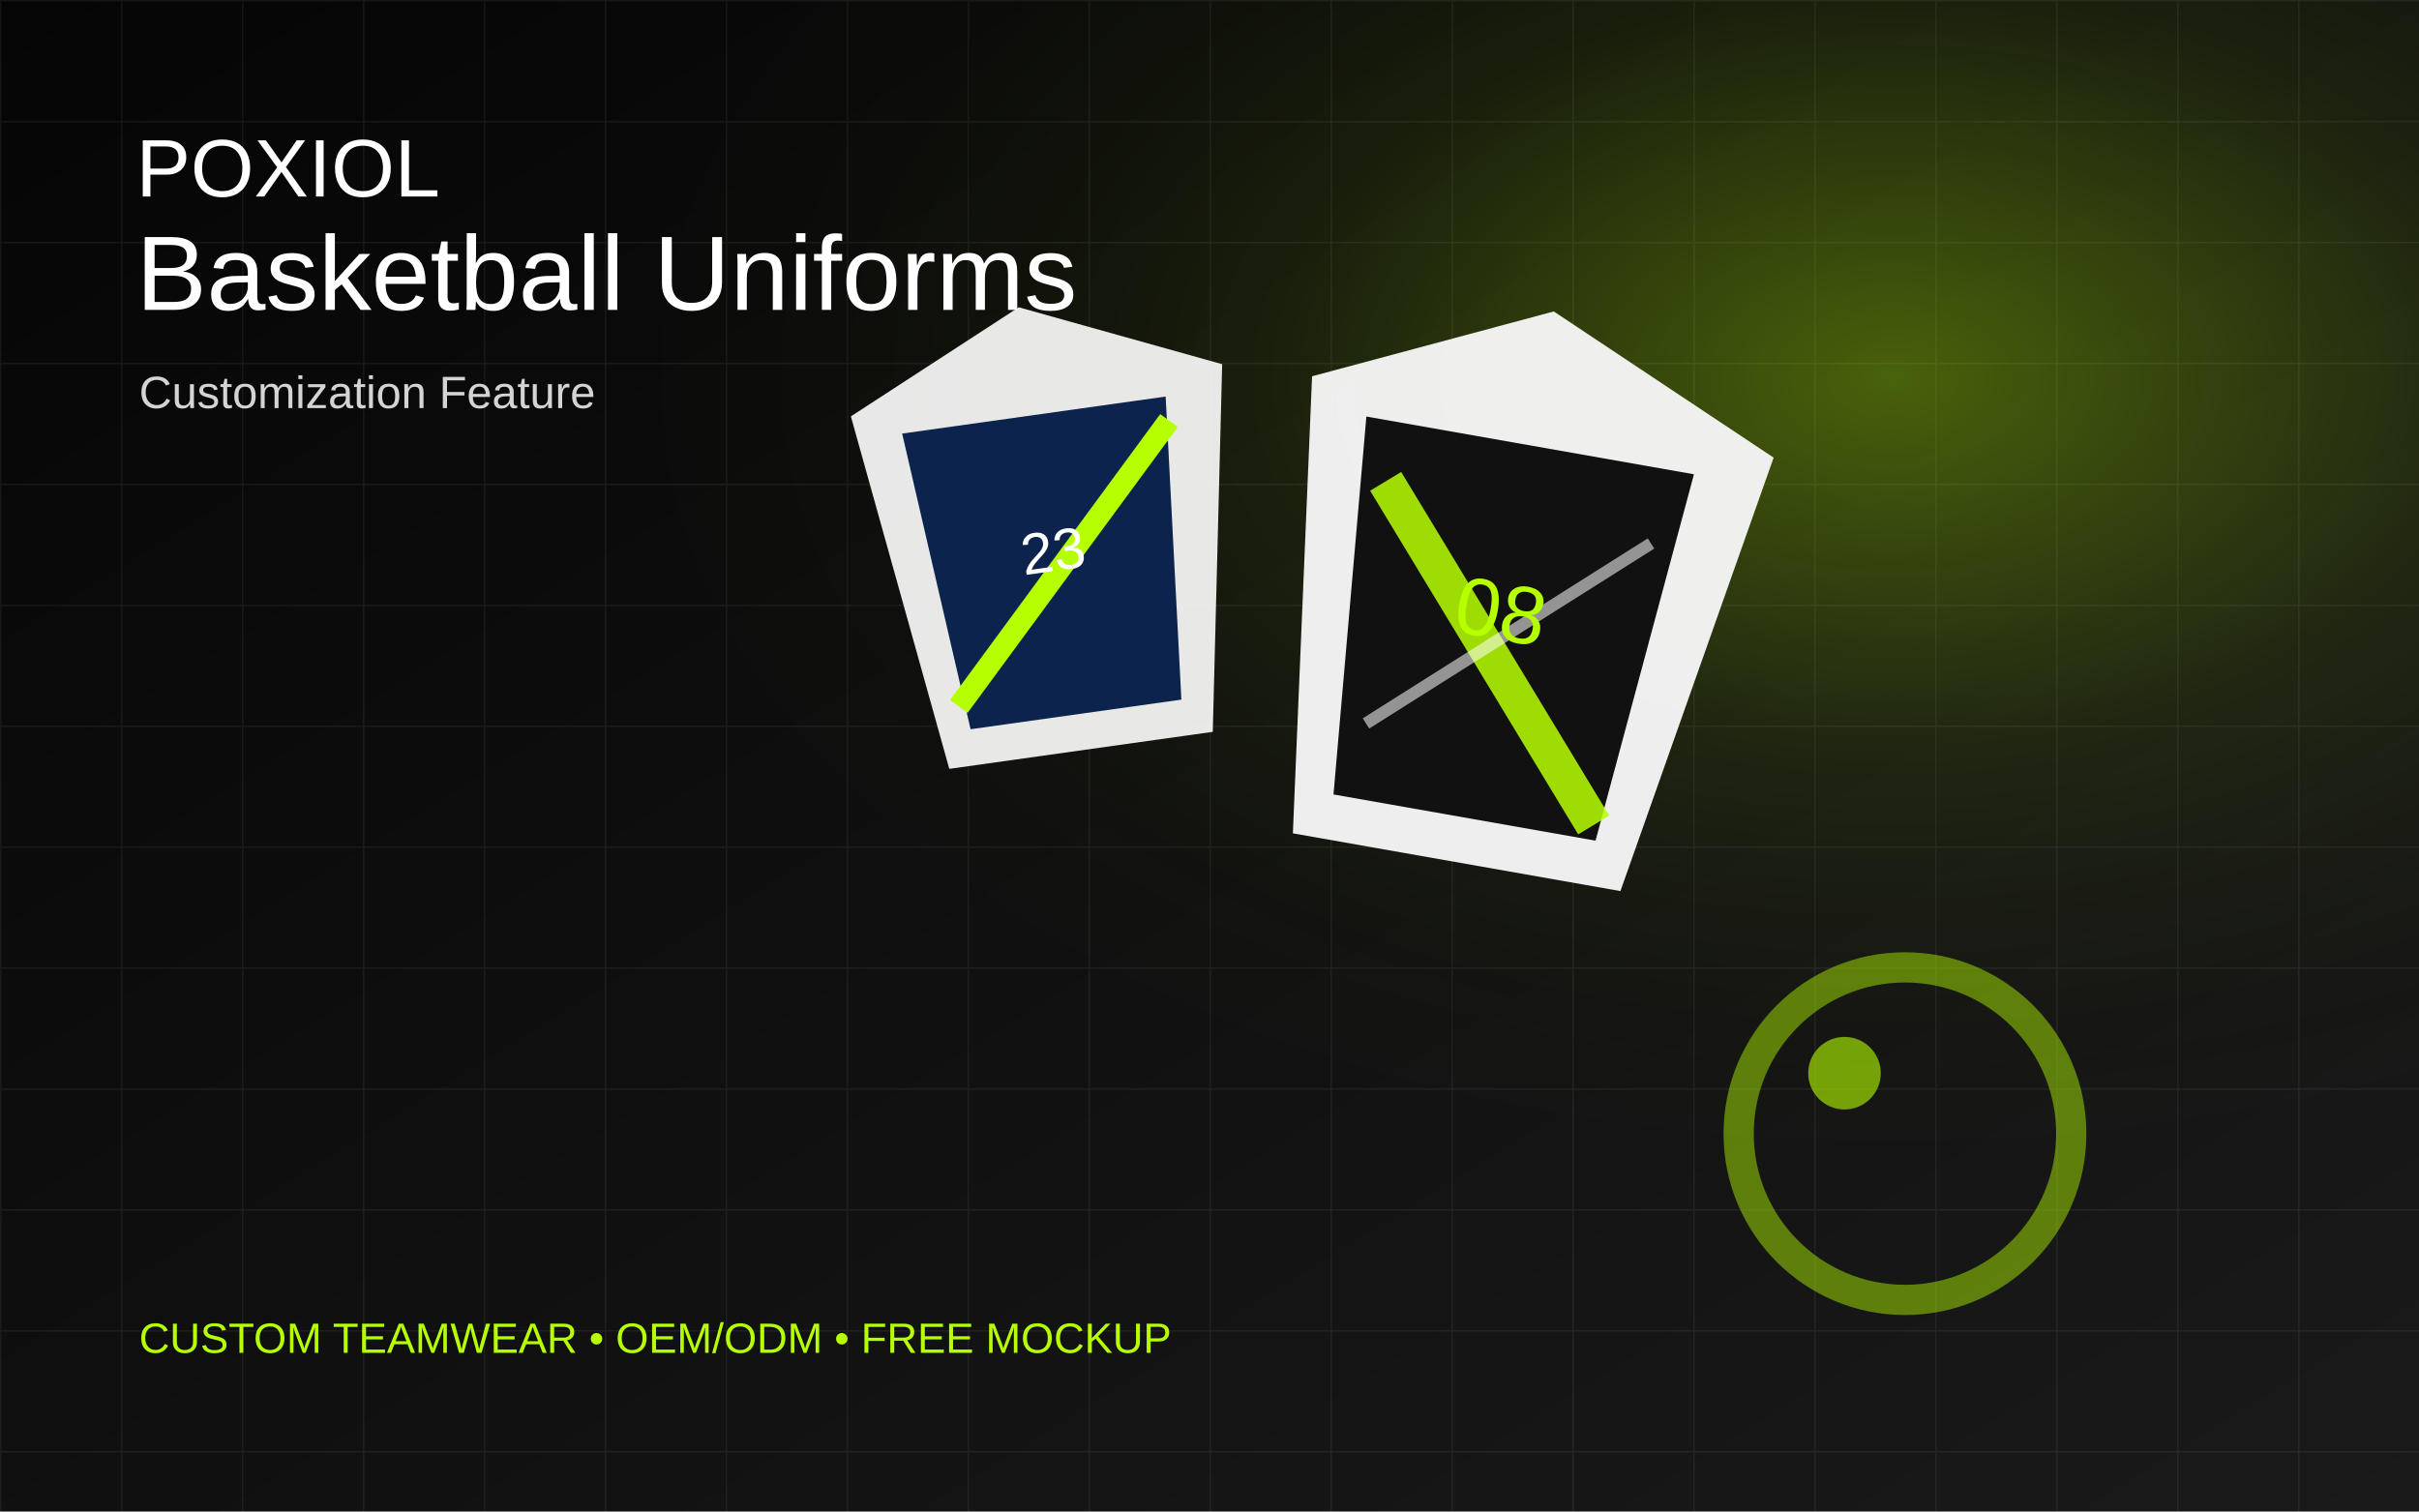
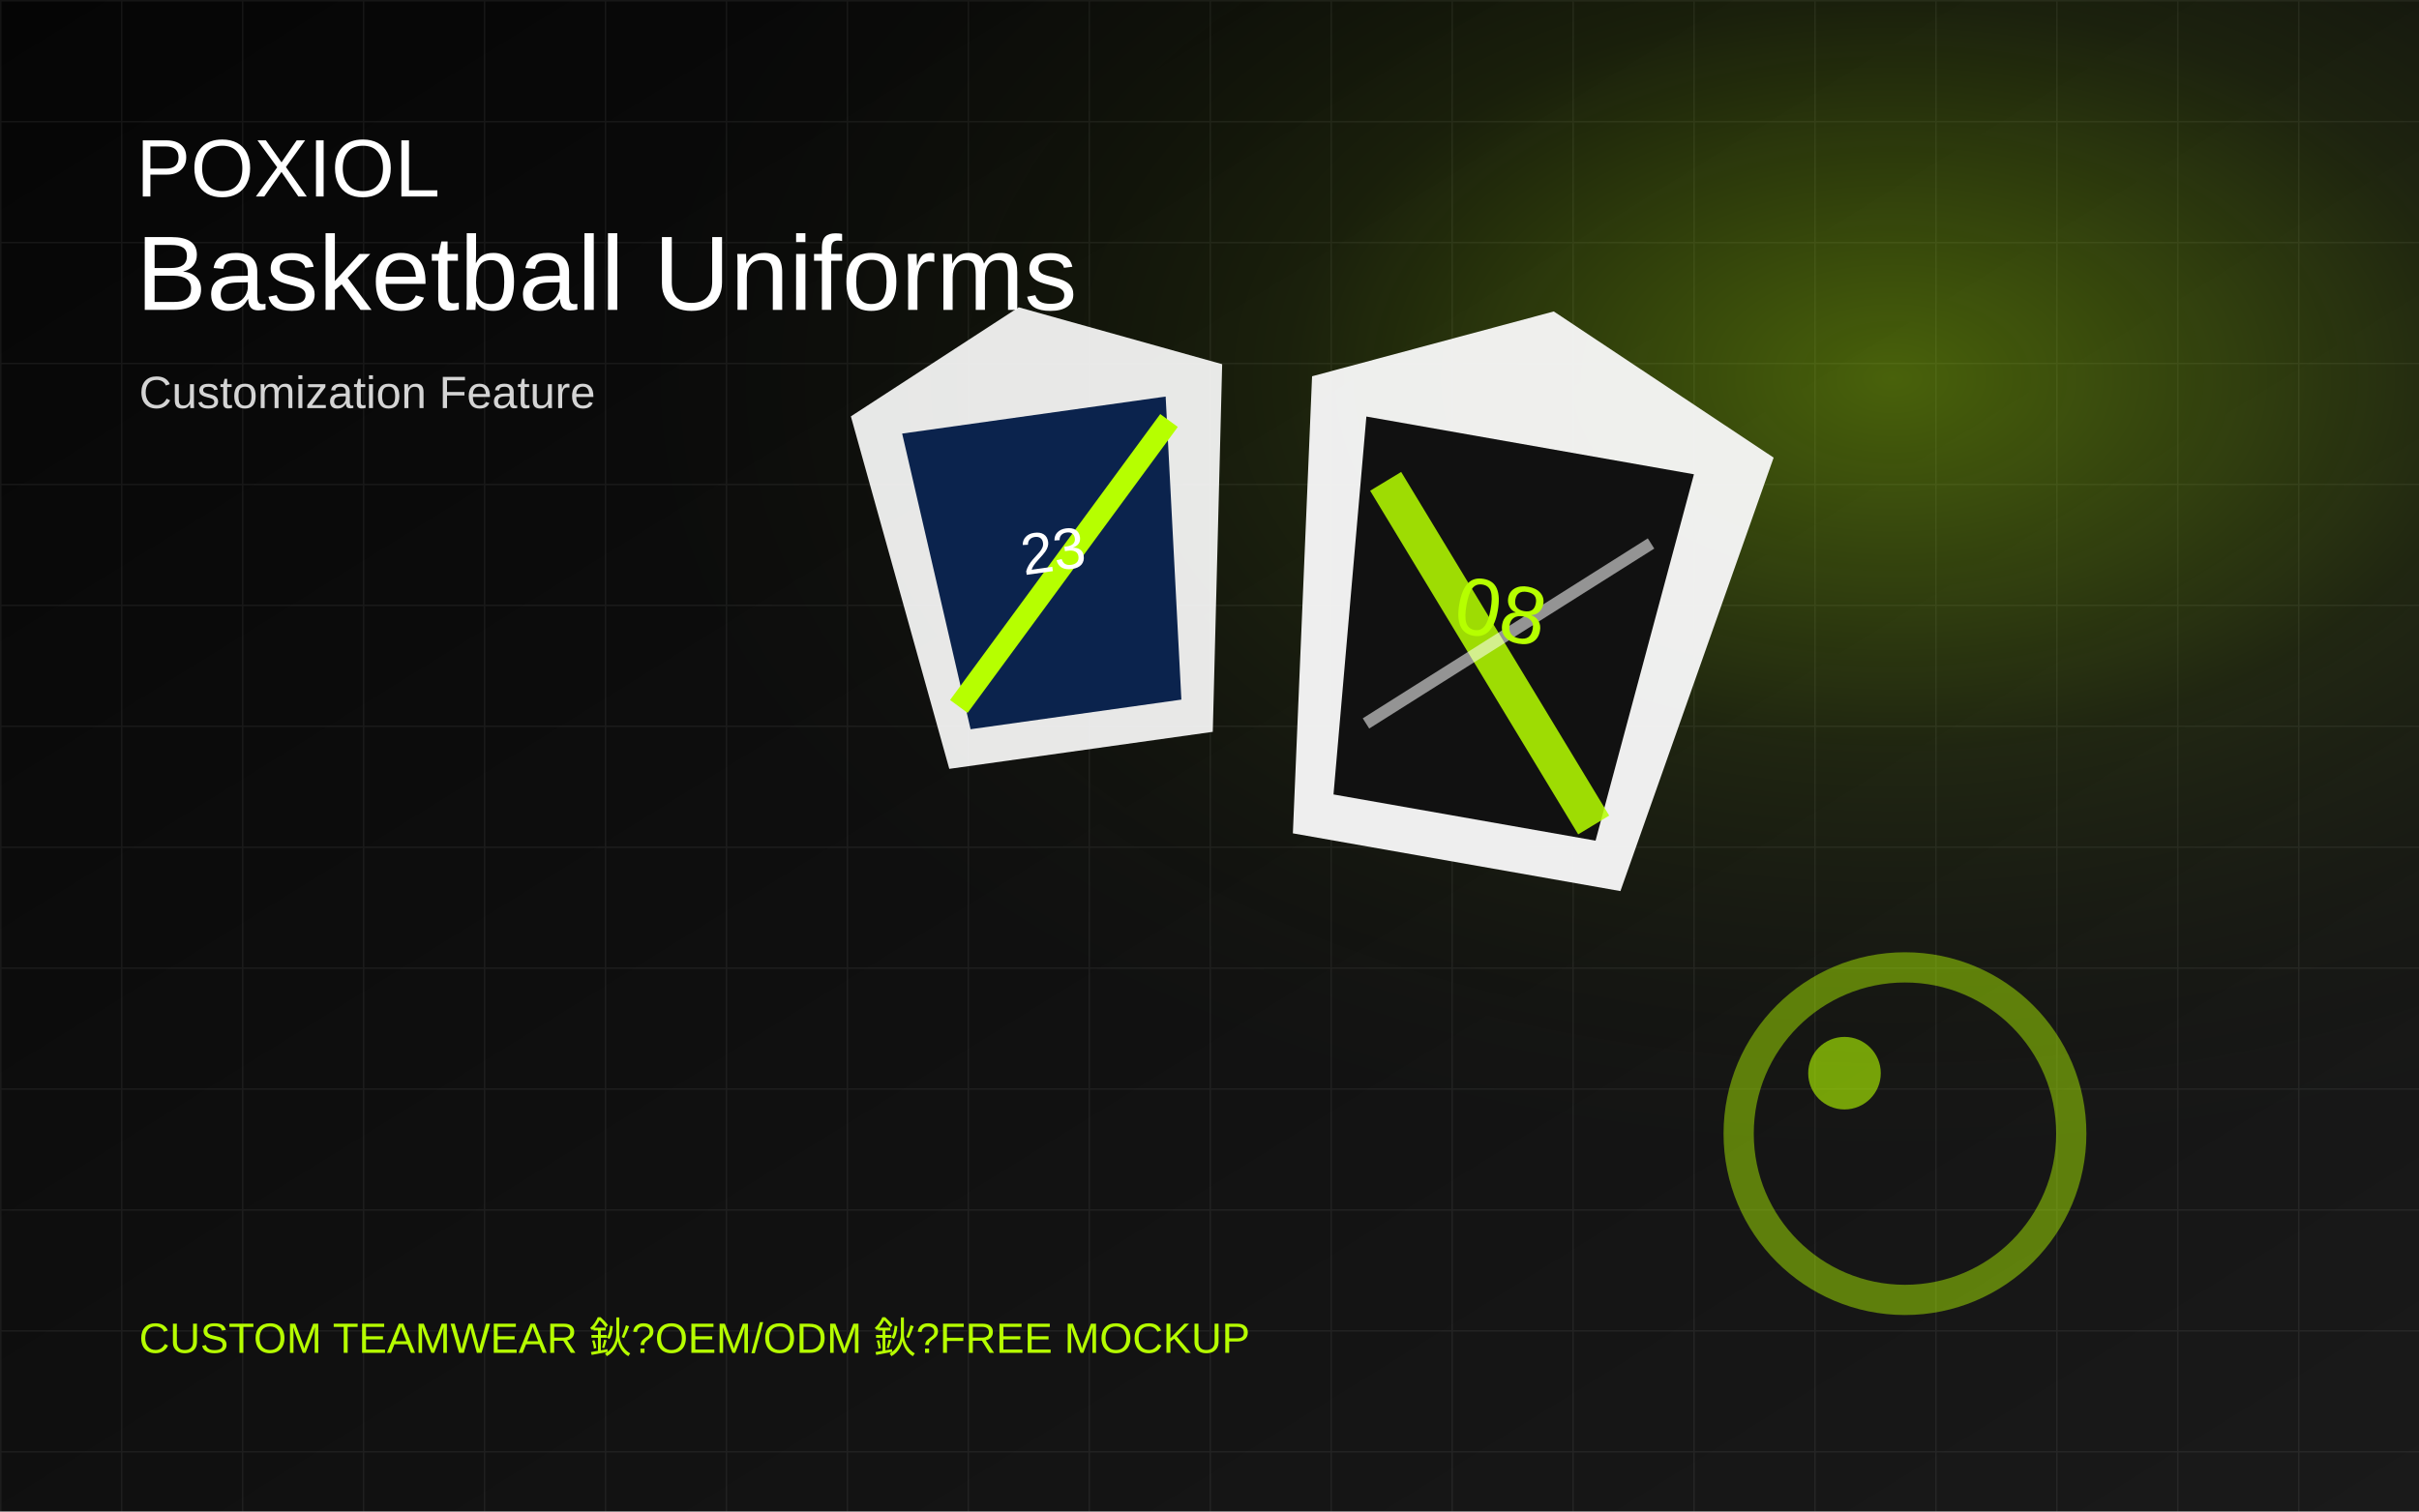
<svg xmlns="http://www.w3.org/2000/svg" width="1600" height="1000" viewBox="0 0 1600 1000">
  <defs>
    <linearGradient id="g" x1="0" y1="0" x2="1" y2="1">
      <stop offset="0" stop-color="#050505" />
      <stop offset="1" stop-color="#1A1A1A" />
    </linearGradient>
    <radialGradient id="r" cx="78%" cy="25%" r="55%">
      <stop offset="0" stop-color="#B6FF00" stop-opacity=".34" />
      <stop offset=".45" stop-color="#B6FF00" stop-opacity=".08" />
      <stop offset="1" stop-color="#050505" stop-opacity="0" />
    </radialGradient>
    <pattern id="grid" width="80" height="80" patternUnits="userSpaceOnUse">
      <path d="M80 0H0V80" fill="none" stroke="#ffffff" stroke-opacity=".06" stroke-width="2" />
    </pattern>
  </defs>
  <rect width="1600" height="1000" fill="url(#g)" />
  <rect width="1600" height="1000" fill="url(#grid)" />
  <rect width="1600" height="1000" fill="url(#r)" />
  <g transform="translate(880 180) rotate(10)">
    <path d="M150 0 L310 70 L260 370 L40 370 L0 70 Z" fill="#f7f7f7" opacity=".96" />
    <path d="M40 90 L260 90 L238 340 L62 340 Z" fill="#111" />
    <path d="M60 130 L235 330" stroke="#B6FF00" stroke-width="24" opacity=".85" />
    <path d="M75 290 L240 140" stroke="#fff" stroke-width="8" opacity=".55" />
    <text x="150" y="220" text-anchor="middle" font-family="Arial Black, Arial" font-size="54" fill="#B6FF00">08</text>
  </g>
  <g transform="translate(555 220) rotate(-8) scale(.8)">
    <path d="M150 0 L310 70 L260 370 L40 370 L0 70 Z" fill="#fff" opacity=".9" />
    <path d="M40 90 L260 90 L238 340 L62 340 Z" fill="#0b234d" />
    <path d="M55 320 L260 110" stroke="#B6FF00" stroke-width="18" />
    <text x="150" y="220" text-anchor="middle" font-family="Arial Black, Arial" font-size="48" fill="#fff">23</text>
  </g>
  <circle cx="1260" cy="750" r="110" fill="none" stroke="#B6FF00" stroke-width="20" opacity=".45" />
  <circle cx="1220" cy="710" r="24" fill="#B6FF00" opacity=".6" />
  <text x="90" y="130" font-family="Arial Black, Arial" font-size="54" fill="#fff">POXIOL</text>
  <text x="90" y="205" font-family="Arial Black, Arial" font-size="70" fill="#fff">Basketball Uniforms</text>
  <text x="92" y="270" font-family="Arial, sans-serif" font-size="30" fill="#d4d4d4">Customization Feature</text>
-   <text x="92" y="895" font-family="Arial Black, Arial" font-size="28" fill="#B6FF00">CUSTOM TEAMWEAR • OEM/ODM • FREE MOCKUP</text>
+   <text x="92" y="895" font-family="Arial Black, Arial" font-size="28" fill="#B6FF00">CUSTOM TEAMWEAR 鈥?OEM/ODM 鈥?FREE MOCKUP</text>
</svg>
